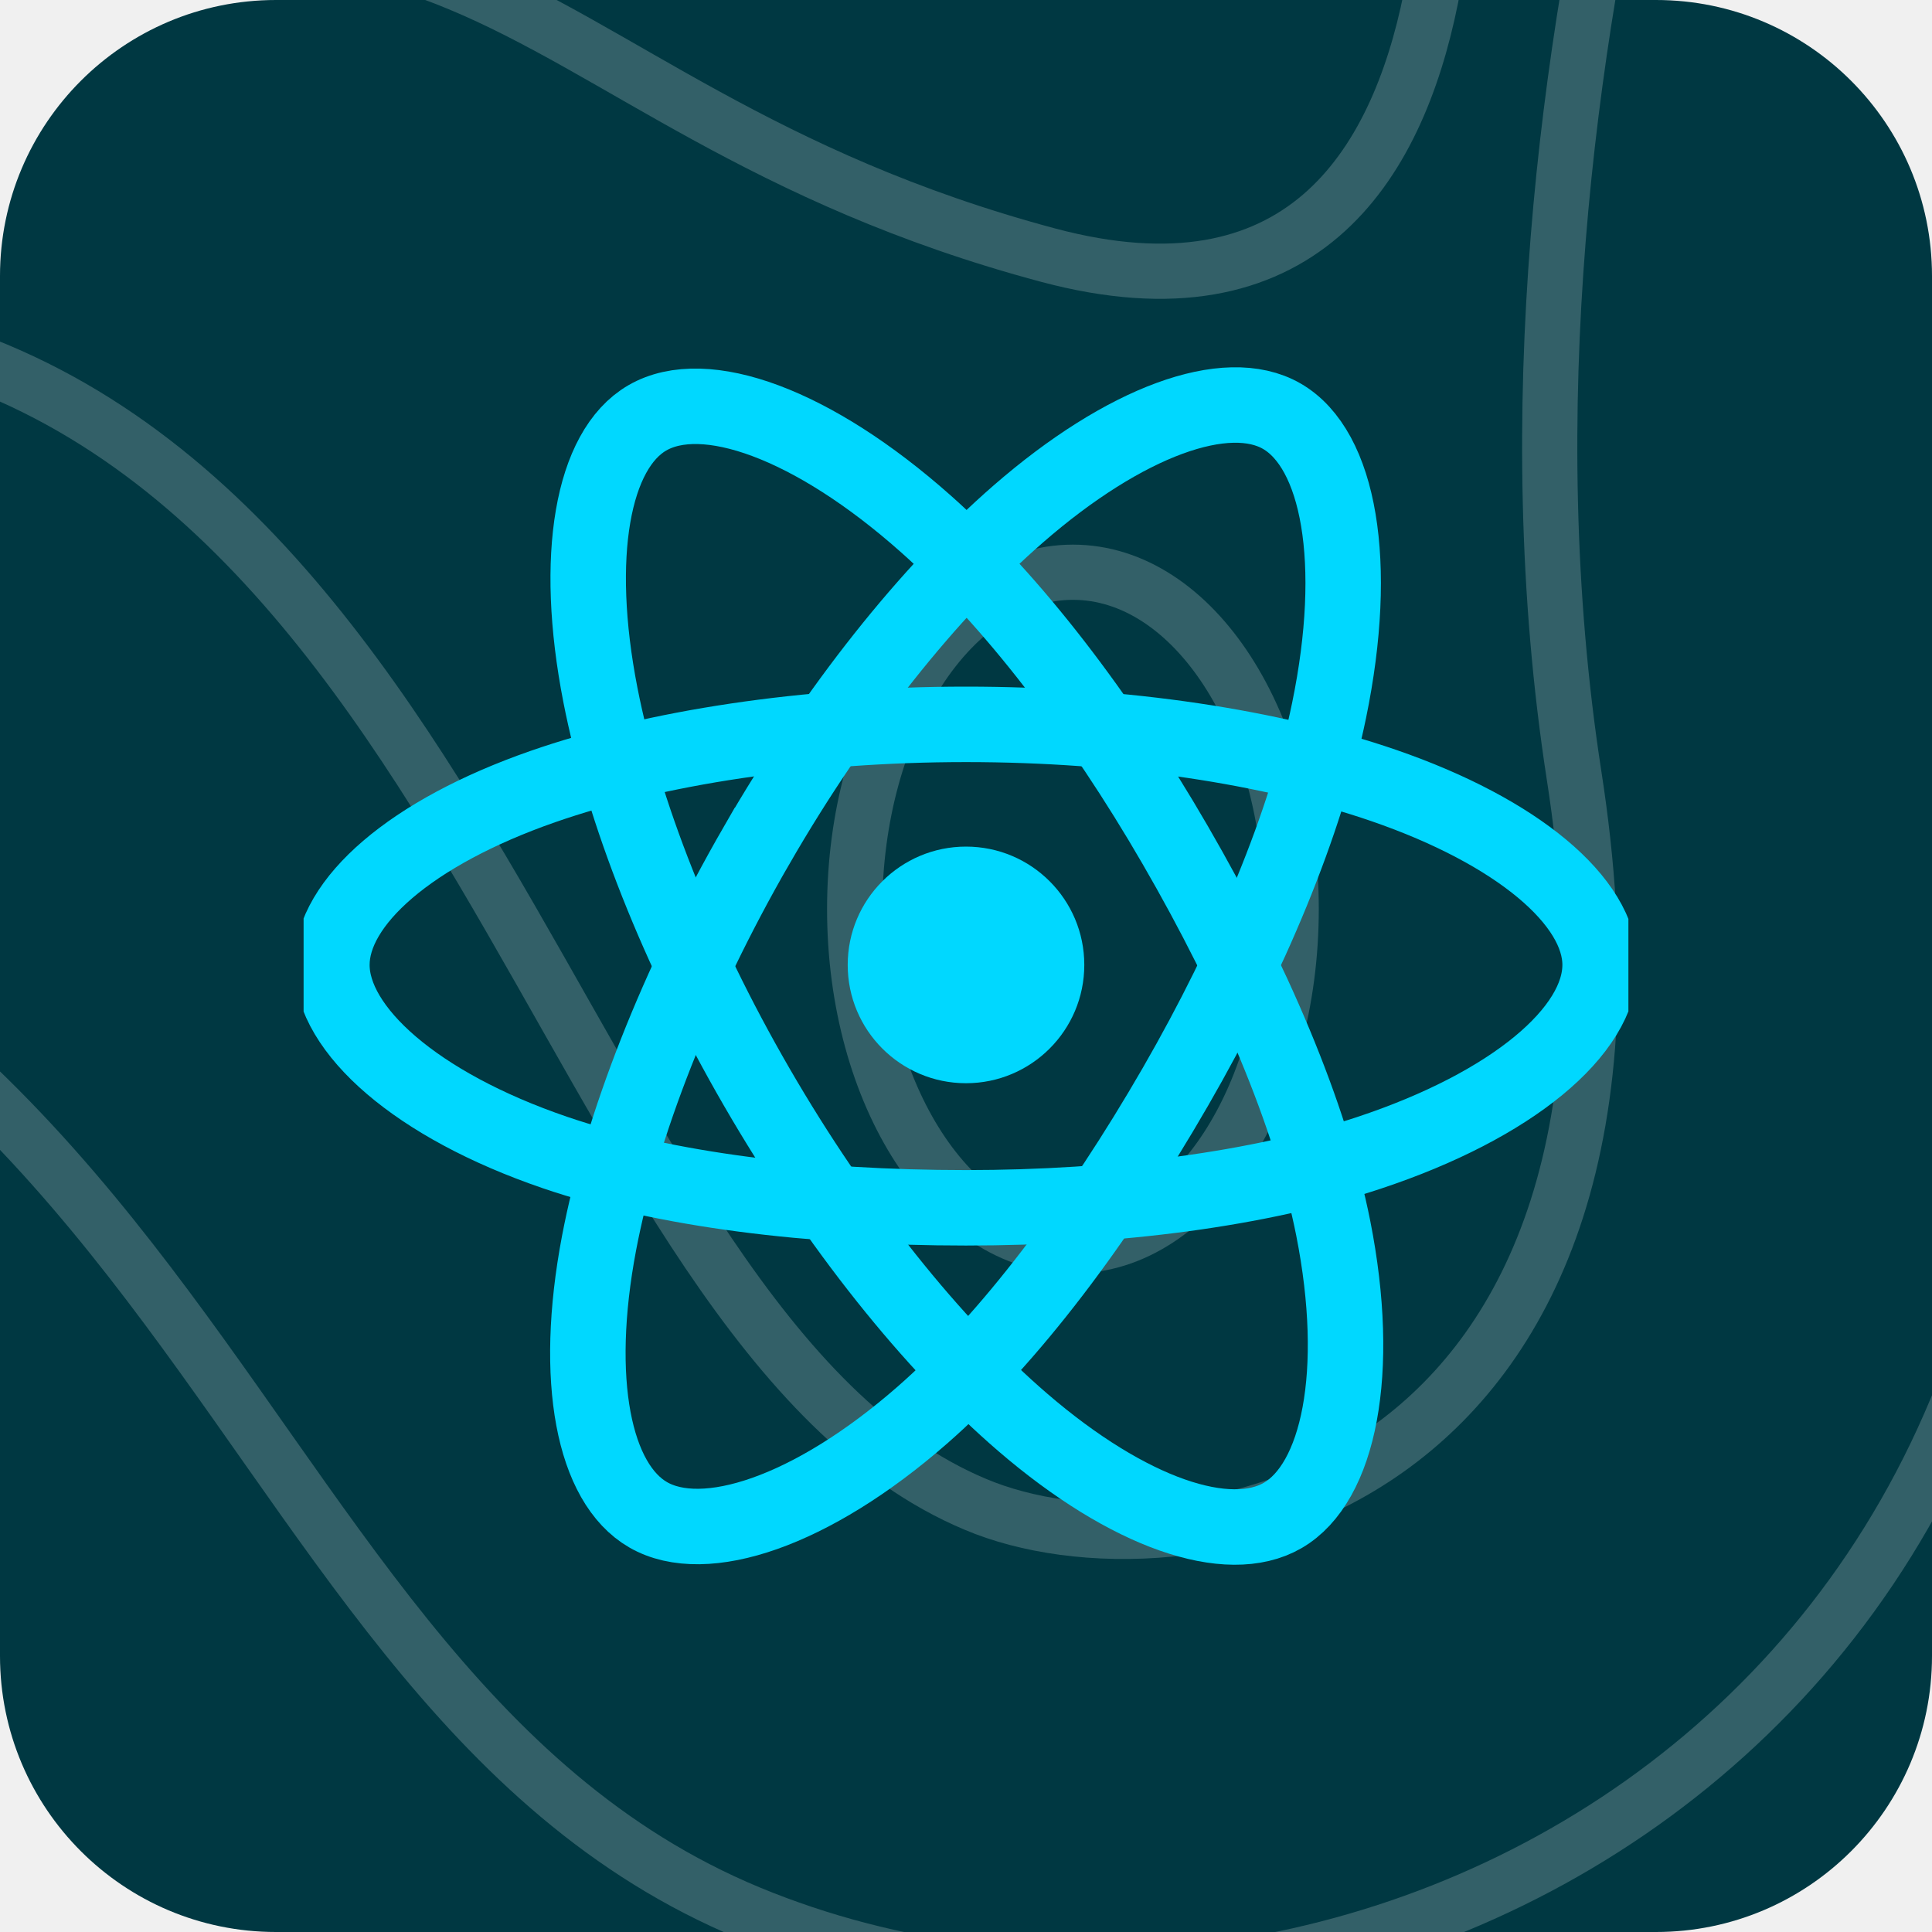
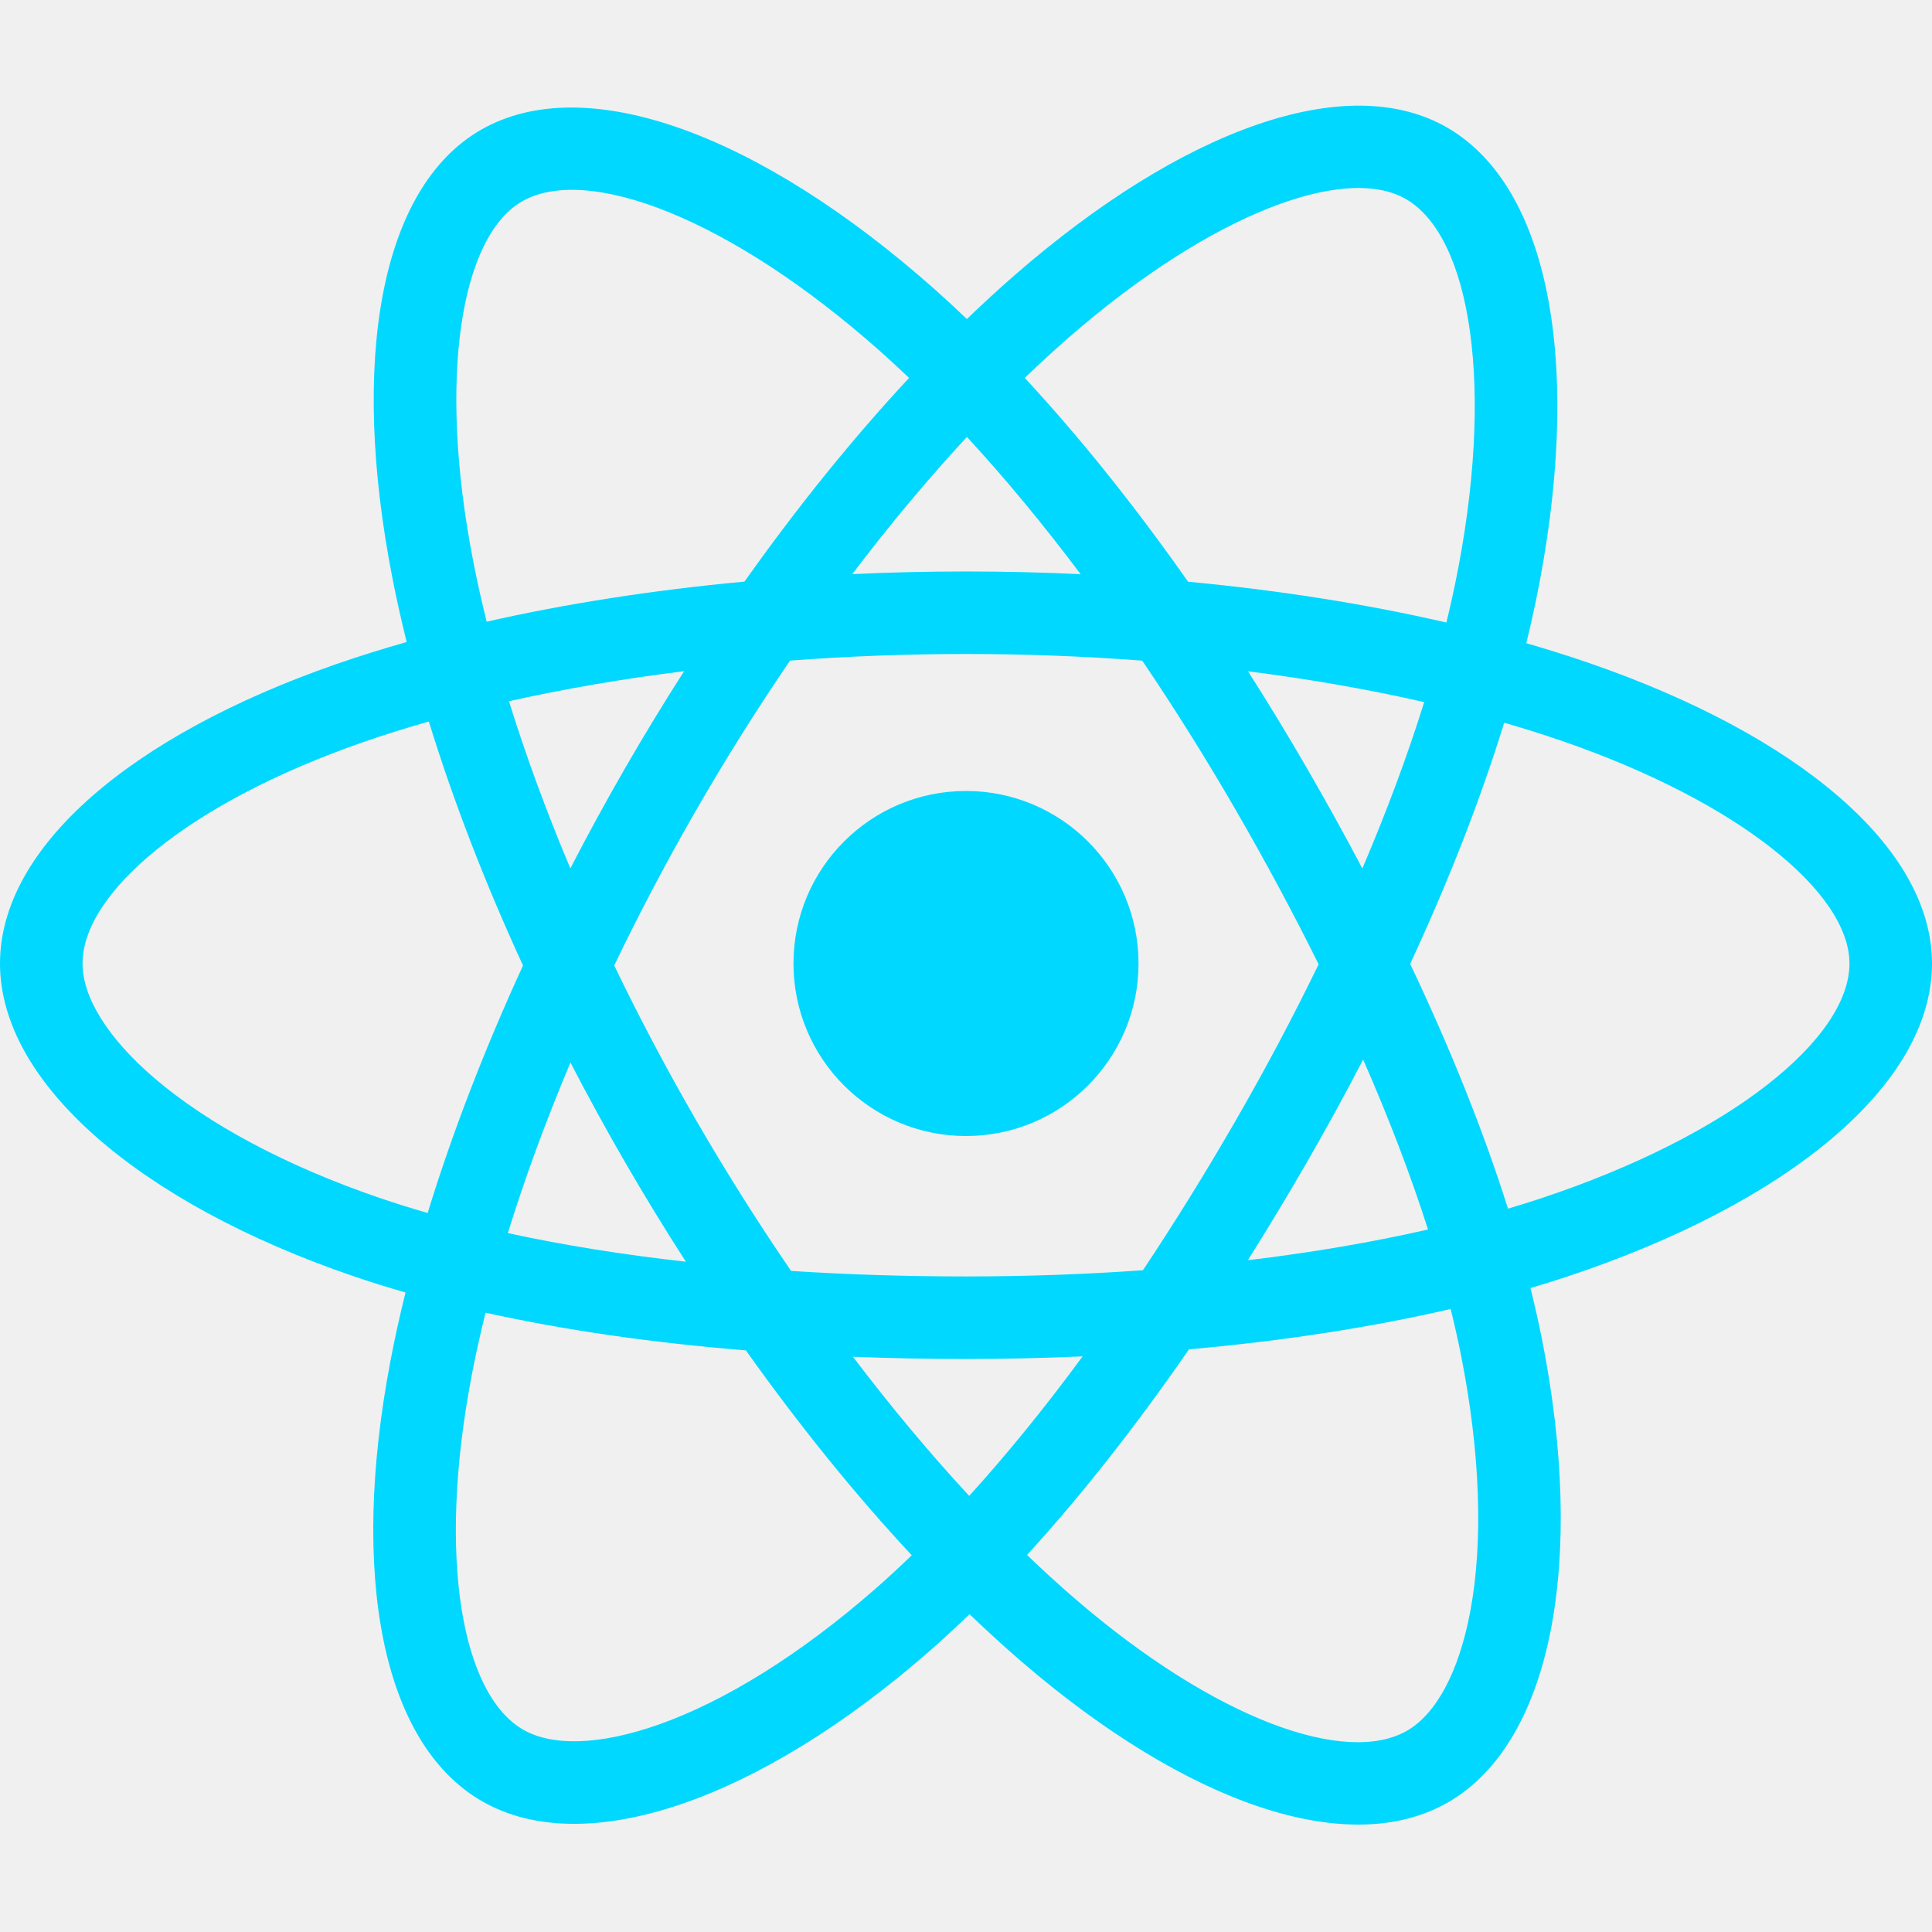
- <svg xmlns="http://www.w3.org/2000/svg" width="70" height="70" viewBox="0 0 70 70" fill="none">
-   <g clip-path="url(#clip0)">
-     <rect width="70" height="70" rx="10" fill="#003842" />
-     <path d="M94.857 -15.518C94.857 -15.518 68.479 -2.956 73.161 28.121C78.413 62.967 47.953 77.922 27.141 69.308C6.329 60.664 7.785 28.689 -31.783 27.702C-72.207 26.715 -80.715 -13.544 -80.715 -13.544" stroke="white" stroke-opacity="0.2" stroke-width="2" stroke-miterlimit="10" />
-     <path d="M64.368 -24.881C64.368 -24.881 52.948 1.68 57.031 28.091C61.142 54.502 42.671 57.613 35.334 54.502C20.089 48.101 17.149 13.824 -7.46 11.61C-25.959 9.935 -50.853 23.186 -64.042 -6.874" stroke="white" stroke-opacity="0.2" stroke-width="2" stroke-miterlimit="10" />
-     <path d="M52.063 -13.036C52.063 -13.036 56.174 14.093 37.989 9.248C17.149 3.684 17.463 -9.357 -8.916 2.966C-18.308 7.363 -56.106 8.649 -48.483 -15.518" stroke="white" stroke-opacity="0.2" stroke-width="2" stroke-miterlimit="10" />
-     <path d="M38.874 45.14C43.242 45.14 46.782 39.677 46.782 32.937C46.782 26.197 43.242 20.733 38.874 20.733C34.507 20.733 30.966 26.197 30.966 32.937C30.966 39.677 34.507 45.14 38.874 45.14Z" stroke="white" stroke-opacity="0.2" stroke-width="2" stroke-miterlimit="10" />
-     <g clip-path="url(#clip1)">
-       <path d="M35 39.247C37.367 39.247 39.286 37.328 39.286 34.96C39.286 32.593 37.367 30.674 35 30.674C32.633 30.674 30.714 32.593 30.714 34.96C30.714 37.328 32.633 39.247 35 39.247Z" fill="#00D8FF" />
-       <path fill-rule="evenodd" clip-rule="evenodd" d="M35 26.245C40.755 26.245 46.101 27.071 50.132 28.459C54.989 30.131 57.975 32.665 57.975 34.96C57.975 37.352 54.81 40.044 49.595 41.772C45.652 43.079 40.463 43.761 35 43.761C29.399 43.761 24.096 43.12 20.108 41.758C15.063 40.034 12.025 37.306 12.025 34.96C12.025 32.684 14.876 30.169 19.664 28.5C23.71 27.089 29.188 26.245 34.999 26.245H35Z" stroke="#00D8FF" stroke-width="2.734" />
-       <path fill-rule="evenodd" clip-rule="evenodd" d="M27.414 30.628C30.289 25.643 33.675 21.424 36.891 18.625C40.765 15.253 44.453 13.933 46.441 15.079C48.512 16.274 49.264 20.361 48.155 25.742C47.318 29.81 45.316 34.646 42.587 39.378C39.788 44.23 36.584 48.505 33.412 51.277C29.398 54.786 25.518 56.056 23.485 54.884C21.514 53.748 20.759 50.021 21.705 45.039C22.505 40.829 24.511 35.662 27.413 30.628L27.414 30.628Z" stroke="#00D8FF" stroke-width="2.734" />
-       <path fill-rule="evenodd" clip-rule="evenodd" d="M27.421 39.391C24.538 34.411 22.575 29.37 21.755 25.186C20.769 20.145 21.466 16.291 23.453 15.141C25.522 13.943 29.438 15.333 33.546 18.981C36.653 21.739 39.842 25.887 42.579 30.615C45.386 35.463 47.489 40.373 48.307 44.506C49.342 49.736 48.504 53.733 46.474 54.908C44.504 56.048 40.899 54.841 37.055 51.533C33.807 48.738 30.332 44.42 27.421 39.391V39.391Z" stroke="#00D8FF" stroke-width="2.734" />
-     </g>
+ <svg xmlns="http://www.w3.org/2000/svg" width="800px" height="800px" viewBox="0 -14 256 256" version="1.1" preserveAspectRatio="xMidYMid">
+   <g>
+     <path d="M210.483,73.824 C207.828,72.91 205.076,72.045 202.242,71.227 C202.708,69.326 203.136,67.45 203.516,65.606 C209.754,35.325 205.675,10.93 191.747,2.898 C178.392,-4.803 156.551,3.227 134.493,22.424 C132.372,24.27 130.245,26.224 128.118,28.272 C126.702,26.917 125.287,25.608 123.877,24.355 C100.759,3.829 77.587,-4.822 63.673,3.233 C50.33,10.957 46.379,33.89 51.995,62.588 C52.537,65.36 53.171,68.191 53.887,71.069 C50.608,72 47.442,72.992 44.413,74.048 C17.309,83.497 0,98.307 0,113.668 C0,129.533 18.582,145.446 46.812,155.095 C49.039,155.857 51.351,156.577 53.733,157.26 C52.96,160.373 52.288,163.423 51.723,166.398 C46.369,194.598 50.55,216.989 63.857,224.664 C77.601,232.59 100.669,224.443 123.13,204.809 C124.906,203.257 126.687,201.611 128.472,199.886 C130.786,202.114 133.095,204.222 135.393,206.2 C157.15,224.922 178.638,232.482 191.932,224.786 C205.663,216.837 210.126,192.783 204.332,163.518 C203.89,161.283 203.375,159 202.797,156.676 C204.417,156.197 206.007,155.702 207.557,155.188 C236.905,145.465 256,129.745 256,113.668 C256,98.251 238.132,83.342 210.483,73.824 L210.483,73.824 Z M204.118,144.808 C202.718,145.271 201.282,145.719 199.818,146.153 C196.578,135.896 192.206,124.99 186.855,113.721 C191.961,102.721 196.165,91.954 199.314,81.764 C201.933,82.522 204.474,83.321 206.924,84.164 C230.613,92.32 245.064,104.377 245.064,113.668 C245.064,123.564 229.458,136.411 204.118,144.808 L204.118,144.808 Z M193.604,165.642 C196.166,178.583 196.531,190.283 194.835,199.429 C193.31,207.648 190.244,213.127 186.452,215.322 C178.385,219.991 161.132,213.921 142.525,197.91 C140.392,196.074 138.244,194.115 136.088,192.04 C143.302,184.151 150.511,174.98 157.547,164.794 C169.923,163.696 181.615,161.9 192.218,159.449 C192.74,161.556 193.204,163.622 193.604,165.642 L193.604,165.642 Z M87.276,214.515 C79.394,217.298 73.116,217.378 69.321,215.19 C61.246,210.533 57.889,192.554 62.468,168.438 C62.993,165.676 63.617,162.839 64.337,159.939 C74.823,162.258 86.43,163.927 98.835,164.933 C105.919,174.9 113.336,184.061 120.811,192.083 C119.178,193.659 117.551,195.16 115.934,196.575 C106.001,205.257 96.048,211.417 87.276,214.515 L87.276,214.515 Z M50.349,144.747 C37.866,140.48 27.557,134.935 20.491,128.884 C14.141,123.447 10.936,118.048 10.936,113.668 C10.936,104.346 24.833,92.456 48.012,84.375 C50.825,83.394 53.769,82.47 56.824,81.602 C60.028,92.022 64.23,102.917 69.301,113.934 C64.164,125.115 59.902,136.183 56.667,146.726 C54.489,146.099 52.379,145.44 50.349,144.747 L50.349,144.747 Z M62.727,60.488 C57.916,35.9 61.111,17.353 69.152,12.698 C77.716,7.74 96.654,14.809 116.615,32.533 C117.891,33.666 119.172,34.851 120.456,36.078 C113.018,44.065 105.669,53.157 98.648,63.066 C86.608,64.182 75.083,65.974 64.487,68.375 C63.821,65.695 63.231,63.062 62.727,60.488 L62.727,60.488 Z M173.154,87.755 C170.621,83.38 168.02,79.108 165.369,74.952 C173.537,75.985 181.363,77.356 188.712,79.033 C186.506,86.104 183.756,93.497 180.519,101.077 C178.196,96.668 175.74,92.223 173.154,87.755 L173.154,87.755 Z M128.122,43.894 C133.166,49.359 138.218,55.46 143.187,62.08 C138.18,61.844 133.111,61.721 128,61.721 C122.937,61.721 117.906,61.841 112.93,62.074 C117.904,55.515 122.999,49.422 128.122,43.894 L128.122,43.894 Z M82.802,87.831 C80.272,92.218 77.861,96.639 75.575,101.069 C72.391,93.516 69.666,86.089 67.441,78.917 C74.745,77.283 82.534,75.946 90.65,74.933 C87.961,79.127 85.339,83.43 82.802,87.83 L82.802,87.831 L82.802,87.831 Z M90.883,153.183 C82.498,152.247 74.592,150.98 67.29,149.39 C69.551,142.091 72.335,134.505 75.588,126.79 C77.879,131.216 80.299,135.638 82.845,140.036 L82.846,140.036 C85.439,144.515 88.126,148.904 90.883,153.183 L90.883,153.183 Z M128.425,184.213 C123.241,178.621 118.071,172.434 113.022,165.78 C117.924,165.972 122.921,166.071 128,166.071 C133.218,166.071 138.376,165.953 143.453,165.727 C138.468,172.501 133.435,178.697 128.425,184.213 L128.425,184.213 Z M180.623,126.396 C184.045,134.195 186.929,141.741 189.219,148.916 C181.797,150.61 173.783,151.974 165.339,152.987 C167.997,148.776 170.62,144.43 173.198,139.961 C175.805,135.438 178.282,130.909 180.623,126.396 L180.623,126.396 Z M163.725,134.497 C159.723,141.436 155.614,148.059 151.444,154.312 C143.847,154.855 135.999,155.135 128,155.135 C120.033,155.135 112.284,154.887 104.822,154.403 C100.483,148.068 96.285,141.425 92.309,134.557 L92.31,134.557 C88.344,127.707 84.694,120.799 81.387,113.93 C84.693,107.046 88.334,100.13 92.277,93.293 L92.276,93.294 C96.229,86.439 100.39,79.828 104.689,73.533 C112.302,72.957 120.11,72.657 128,72.657 L128,72.657 C135.926,72.657 143.743,72.96 151.354,73.54 C155.587,79.789 159.72,86.378 163.689,93.235 C167.703,100.169 171.39,107.038 174.725,113.775 C171.4,120.628 167.721,127.567 163.725,134.497 L163.725,134.497 Z M186.285,12.373 C194.857,17.317 198.191,37.254 192.805,63.399 C192.461,65.067 192.075,66.766 191.654,68.488 C181.033,66.037 169.5,64.214 157.425,63.081 C150.391,53.064 143.102,43.957 135.785,36.073 C137.752,34.181 139.716,32.376 141.673,30.673 C160.572,14.226 178.237,7.732 186.285,12.373 L186.285,12.373 Z M128,90.808 C140.625,90.808 150.86,101.043 150.86,113.668 C150.86,126.293 140.625,136.528 128,136.528 C115.375,136.528 105.14,126.293 105.14,113.668 C105.14,101.043 115.375,90.808 128,90.808 L128,90.808 Z" fill="#00D8FF">
+ 
+ </path>
  </g>
-   <defs>
-     <clipPath id="clip0">
-       <rect width="70" height="70" rx="10" fill="white" />
-     </clipPath>
-     <clipPath id="clip1">
-       <rect width="48" height="48" fill="white" transform="translate(11 11)" />
-     </clipPath>
-   </defs>
</svg>
